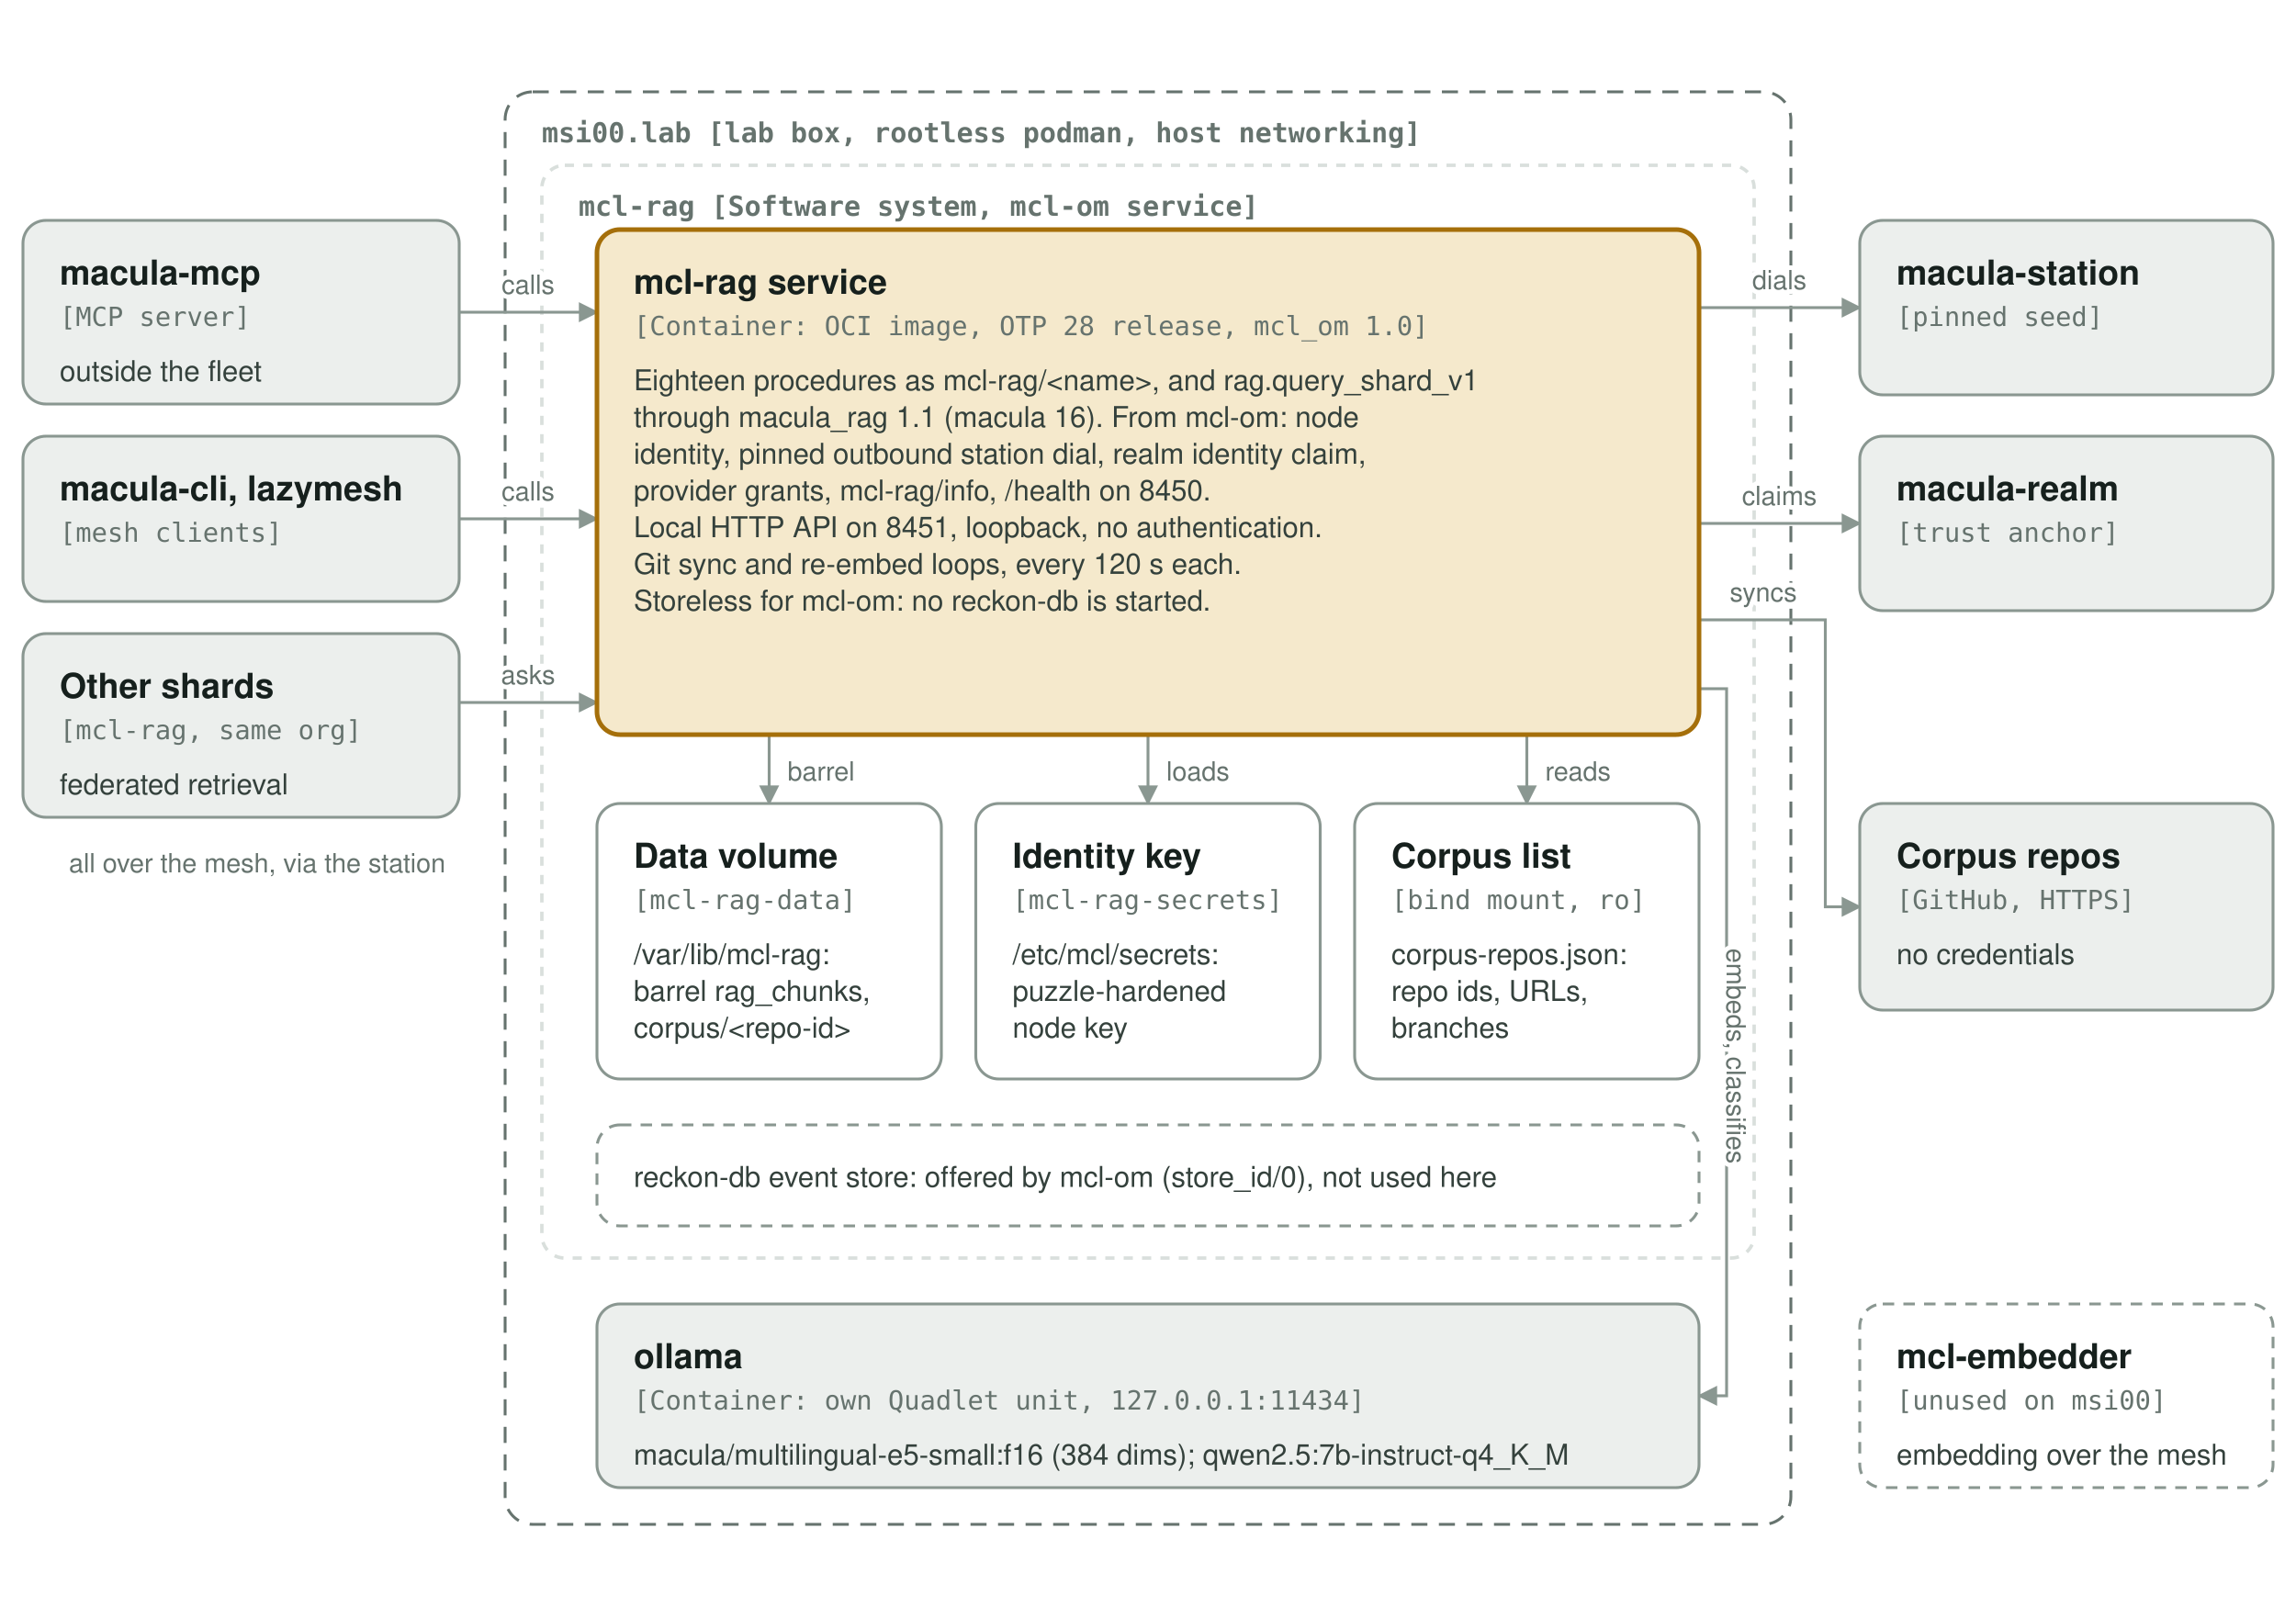
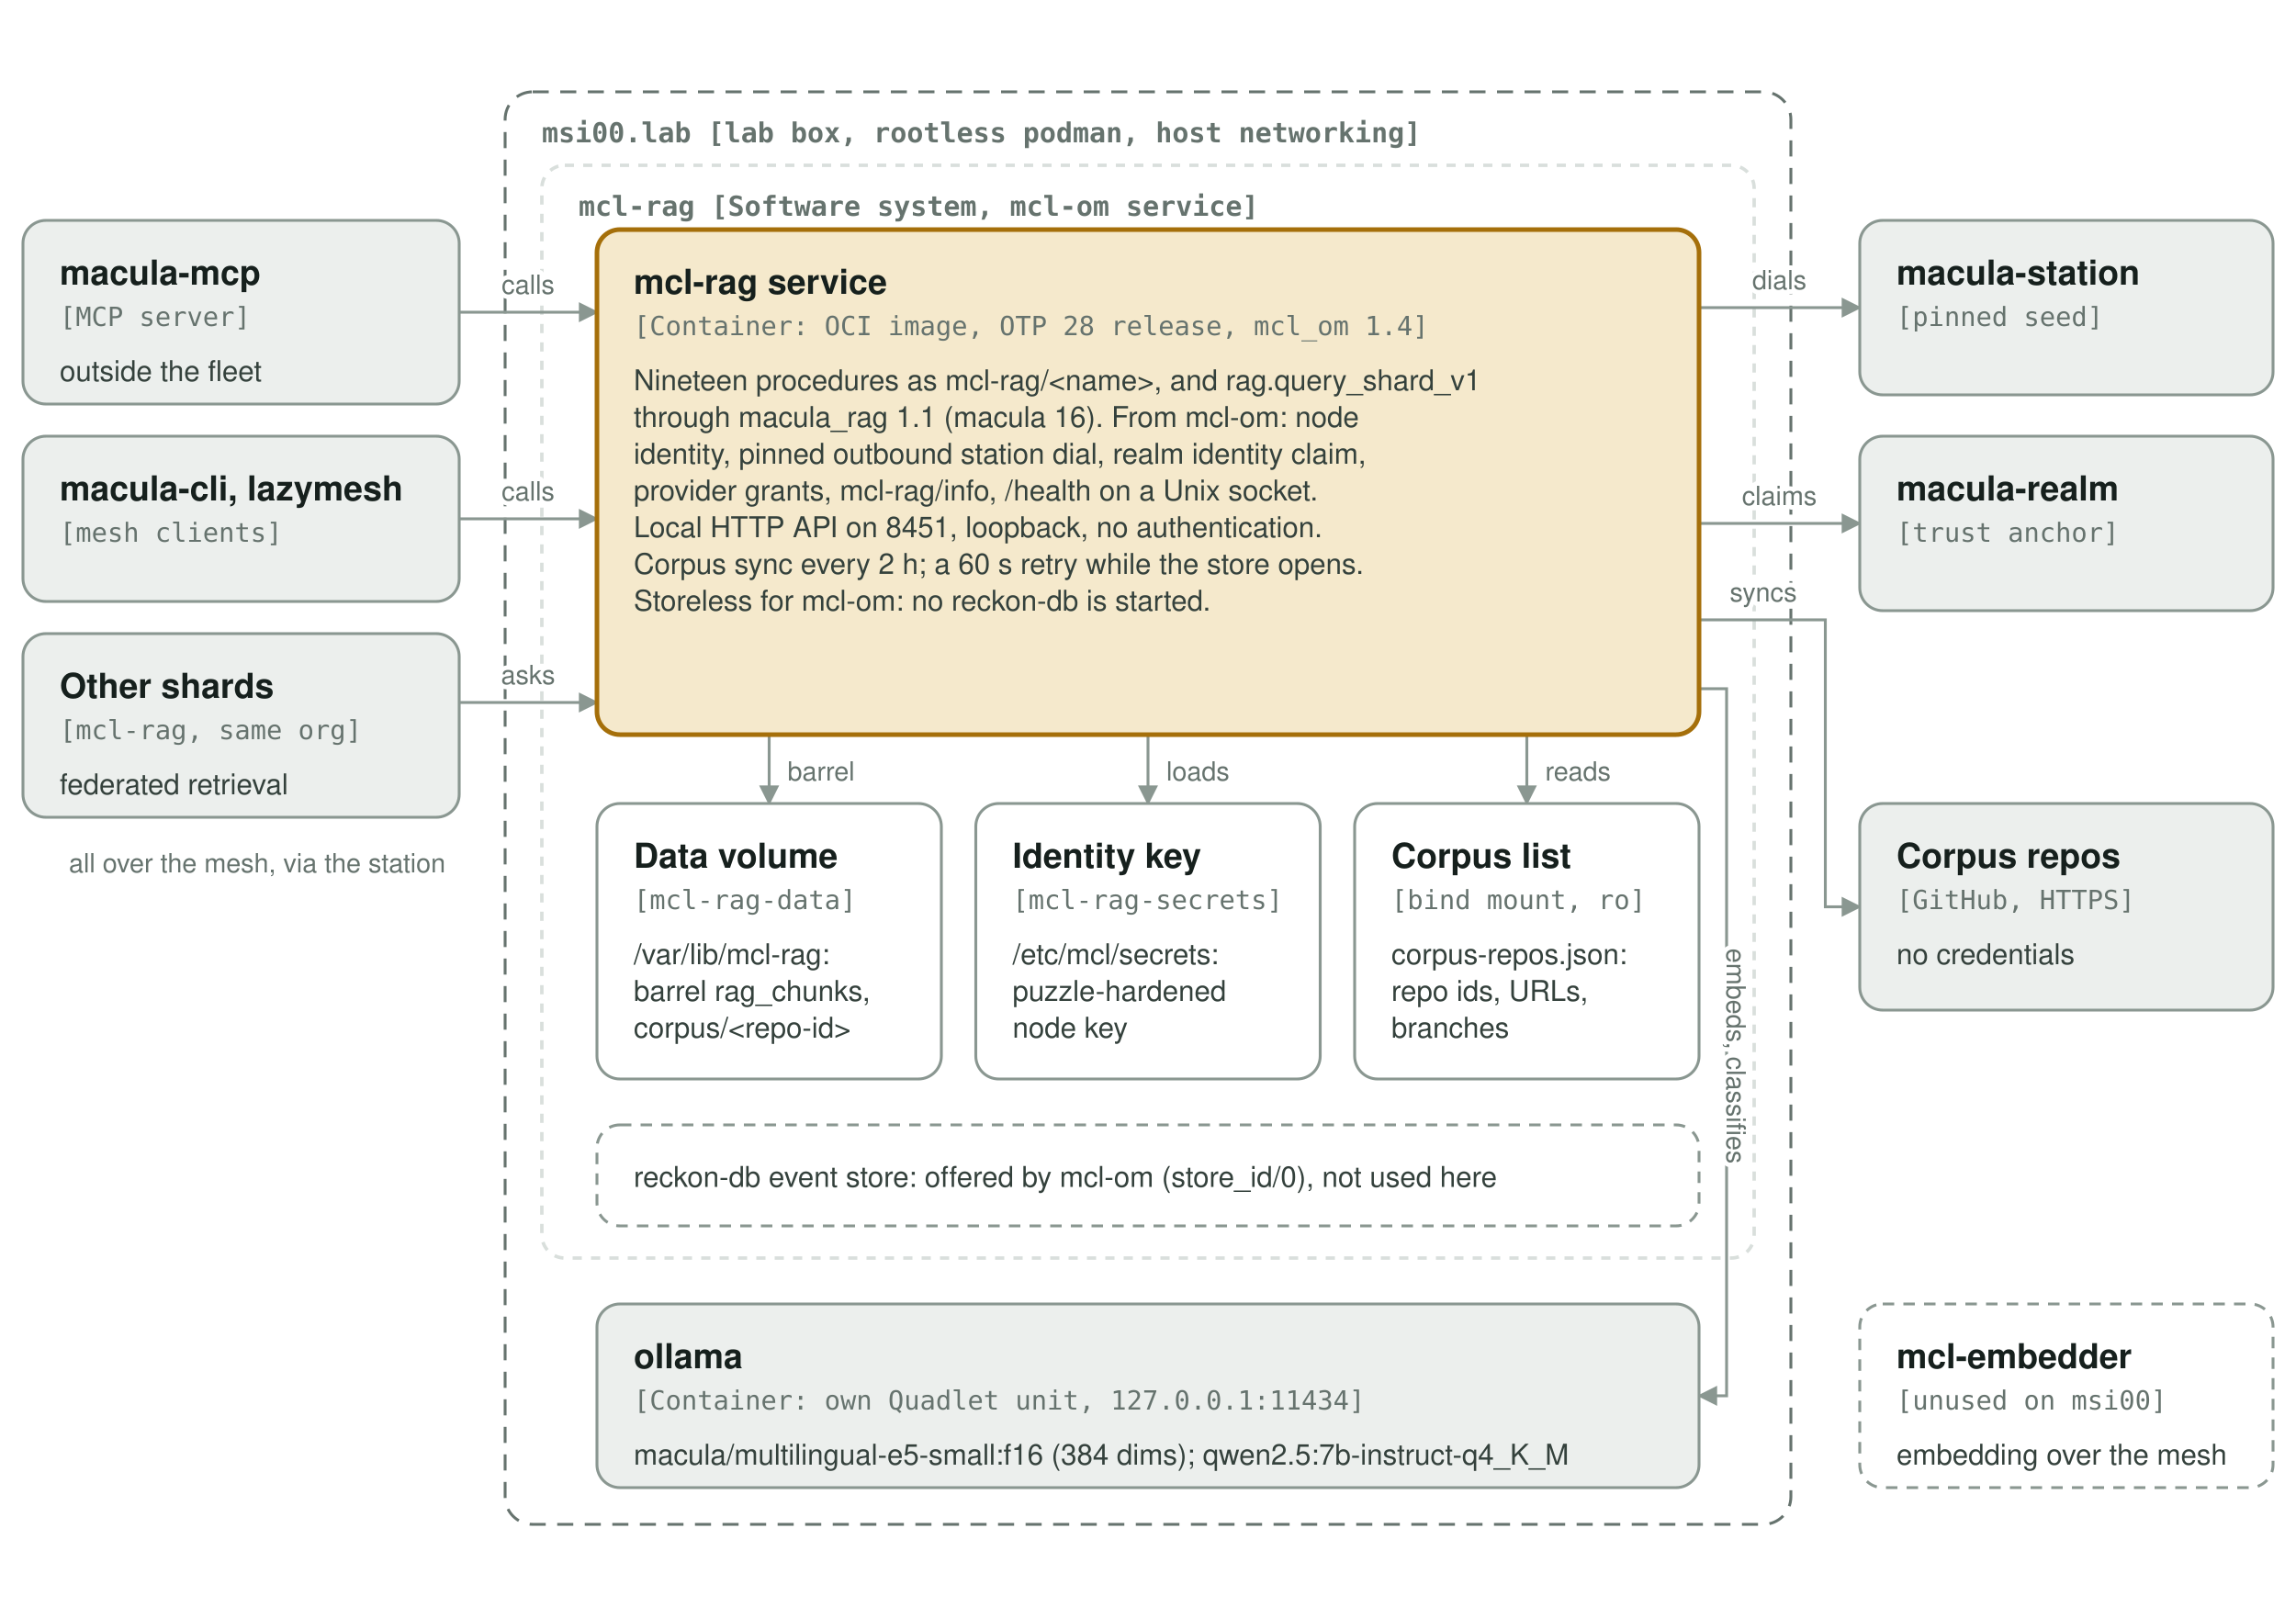
<svg xmlns="http://www.w3.org/2000/svg" viewBox="0 0 1000 700" role="img" aria-label="mcl-rag containers">
  <style>
.t-name { font-family: "Atkinson Hyperlegible", "Segoe UI", system-ui, -apple-system, Helvetica, Arial, sans-serif; font-size: 15px; font-weight: 700; }
.t-desc { font-family: "Atkinson Hyperlegible", "Segoe UI", system-ui, -apple-system, Helvetica, Arial, sans-serif; font-size: 12.5px; }
.t-rel { font-family: "Atkinson Hyperlegible", "Segoe UI", system-ui, -apple-system, Helvetica, Arial, sans-serif; font-size: 11.5px; paint-order: stroke; stroke-width: 4px; stroke-linejoin: round; }
.t-code { font-family: "JetBrains Mono", ui-monospace, Menlo, Consolas, monospace; font-size: 13px; font-weight: 600; }
.t-small { font-size: 12px; }
.t-type { font-family: "JetBrains Mono", ui-monospace, Menlo, Consolas, monospace; font-size: 11.5px; }
.t-bound { font-family: "JetBrains Mono", ui-monospace, Menlo, Consolas, monospace; font-size: 12px; font-weight: 600; }
.edge { fill: none; stroke-width: 1.25; }
.edge-later { fill: none; stroke-width: 1.25; stroke-dasharray: 5 4; }
.bg { fill: #FFFFFF; }
.b-sys { fill: #F5E9CC; stroke: #A56F0A; stroke-width: 2; }
.b-ext { fill: #ECEFED; stroke: #8A9791; stroke-width: 1.25; }
.b-per { fill: #E3EBF2; stroke: #3B5B7A; stroke-width: 1.25; }
.b-cmp { fill: #FFFFFF; stroke: #8A9791; stroke-width: 1.25; }
.b-later { fill: none; stroke: #8A9791; stroke-width: 1.25; stroke-dasharray: 5 4; }
.bound { fill: none; stroke: #66736E; stroke-width: 1.25; stroke-dasharray: 7 5; }
.bound-in { fill: none; stroke: #D9DFDC; stroke-width: 1.5; stroke-dasharray: 4 4; }
.head { fill: #3B5B7A; }
.t-name { fill: #16201D; }
.t-code { fill: #16201D; }
.t-type { fill: #66736E; }
.t-desc { fill: #34413C; }
.t-bound { fill: #66736E; }
.t-rel { fill: #66736E; stroke: #FFFFFF; }
.edge, .edge-later { stroke: #8A9791; }
.arrowhead { fill: #8A9791; }
@media (prefers-color-scheme: dark) {
.bg { fill: #171F1C; }
.b-sys { fill: #3A2E13; stroke: #E3AA3C; stroke-width: 2; }
.b-ext { fill: #1C2421; stroke: #7D8B85; stroke-width: 1.25; }
.b-per { fill: #1D2A36; stroke: #8EB4D8; stroke-width: 1.25; }
.b-cmp { fill: #171F1C; stroke: #7D8B85; stroke-width: 1.25; }
.b-later { fill: none; stroke: #7D8B85; stroke-width: 1.25; stroke-dasharray: 5 4; }
.bound { fill: none; stroke: #93A09A; stroke-width: 1.25; stroke-dasharray: 7 5; }
.bound-in { fill: none; stroke: #2A3431; stroke-width: 1.5; stroke-dasharray: 4 4; }
.head { fill: #8EB4D8; }
.t-name { fill: #E6ECE9; }
.t-code { fill: #E6ECE9; }
.t-type { fill: #93A09A; }
.t-desc { fill: #C3CDC8; }
.t-bound { fill: #93A09A; }
.t-rel { fill: #93A09A; stroke: #171F1C; }
.edge, .edge-later { stroke: #7D8B85; }
.arrowhead { fill: #7D8B85; }
}
</style>
  <defs>
    <marker id="a" viewBox="0 0 10 10" refX="9" refY="5" markerWidth="7" markerHeight="7" orient="auto-start-reverse">
      <path class="arrowhead" d="M0 0L10 5L0 10z" />
    </marker>
  </defs>
  <rect class="bg" x="0" y="0" width="1000" height="700" />
  <rect class="bound" x="220" y="40" width="560" height="624" rx="12" />
  <text class="t-bound" x="236" y="62">msi00.lab [lab box, rootless podman, host networking]</text>
  <rect class="bound-in" x="236" y="72" width="528" height="476" rx="10" />
  <text class="t-bound" x="252" y="94">mcl-rag [Software system, mcl-om service]</text>
  <path class="edge" d="M200 136H260" marker-end="url(#a)" />
  <path class="edge" d="M200 226H260" marker-end="url(#a)" />
  <path class="edge" d="M200 306H260" marker-end="url(#a)" />
  <path class="edge" d="M740 134H810" marker-end="url(#a)" />
  <path class="edge" d="M740 228H810" marker-end="url(#a)" />
  <path class="edge" d="M740 270H795V395H810" marker-end="url(#a)" />
  <path class="edge" d="M740 300H752V608H740" marker-end="url(#a)" />
  <path class="edge" d="M335 320V350" marker-end="url(#a)" />
  <path class="edge" d="M500 320V350" marker-end="url(#a)" />
  <path class="edge" d="M665 320V350" marker-end="url(#a)" />
  <rect class="b-sys" x="260" y="100" width="480" height="220" rx="10" />
  <text class="t-name" x="276" y="128">mcl-rag service</text>
-   <text class="t-type" x="276" y="146">[Container: OCI image, OTP 28 release, mcl_om 1.0]</text>
-   <text class="t-desc" x="276" y="170">Eighteen procedures as mcl-rag/&lt;name&gt;, and rag.query_shard_v1</text>
+   <text class="t-type" x="276" y="146">[Container: OCI image, OTP 28 release, mcl_om 1.4]</text>
+   <text class="t-desc" x="276" y="170">Nineteen procedures as mcl-rag/&lt;name&gt;, and rag.query_shard_v1</text>
  <text class="t-desc" x="276" y="186">through macula_rag 1.1 (macula 16). From mcl-om: node</text>
  <text class="t-desc" x="276" y="202">identity, pinned outbound station dial, realm identity claim,</text>
-   <text class="t-desc" x="276" y="218">provider grants, mcl-rag/info, /health on 8450.</text>
+   <text class="t-desc" x="276" y="218">provider grants, mcl-rag/info, /health on a Unix socket.</text>
  <text class="t-desc" x="276" y="234">Local HTTP API on 8451, loopback, no authentication.</text>
-   <text class="t-desc" x="276" y="250">Git sync and re-embed loops, every 120 s each.</text>
+   <text class="t-desc" x="276" y="250">Corpus sync every 2 h; a 60 s retry while the store opens.</text>
  <text class="t-desc" x="276" y="266">Storeless for mcl-om: no reckon-db is started.</text>
  <rect class="b-cmp" x="260" y="350" width="150" height="120" rx="10" />
  <text class="t-name" x="276" y="378">Data volume</text>
  <text class="t-type" x="276" y="396">[mcl-rag-data]</text>
  <text class="t-desc" x="276" y="420">/var/lib/mcl-rag:</text>
  <text class="t-desc" x="276" y="436">barrel rag_chunks,</text>
  <text class="t-desc" x="276" y="452">corpus/&lt;repo-id&gt;</text>
  <rect class="b-cmp" x="425" y="350" width="150" height="120" rx="10" />
  <text class="t-name" x="441" y="378">Identity key</text>
  <text class="t-type" x="441" y="396">[mcl-rag-secrets]</text>
  <text class="t-desc" x="441" y="420">/etc/mcl/secrets:</text>
  <text class="t-desc" x="441" y="436">puzzle-hardened</text>
  <text class="t-desc" x="441" y="452">node key</text>
  <rect class="b-cmp" x="590" y="350" width="150" height="120" rx="10" />
  <text class="t-name" x="606" y="378">Corpus list</text>
  <text class="t-type" x="606" y="396">[bind mount, ro]</text>
  <text class="t-desc" x="606" y="420">corpus-repos.json:</text>
  <text class="t-desc" x="606" y="436">repo ids, URLs,</text>
  <text class="t-desc" x="606" y="452">branches</text>
  <rect class="b-later" x="260" y="490" width="480" height="44" rx="10" />
  <text class="t-desc" x="276" y="517">reckon-db event store: offered by mcl-om (store_id/0), not used here</text>
  <rect class="b-ext" x="260" y="568" width="480" height="80" rx="10" />
  <text class="t-name" x="276" y="596">ollama</text>
  <text class="t-type" x="276" y="614">[Container: own Quadlet unit, 127.0.0.1:11434]</text>
  <text class="t-desc" x="276" y="638">macula/multilingual-e5-small:f16 (384 dims); qwen2.5:7b-instruct-q4_K_M</text>
  <rect class="b-ext" x="10" y="96" width="190" height="80" rx="10" />
  <text class="t-name" x="26" y="124">macula-mcp</text>
  <text class="t-type" x="26" y="142">[MCP server]</text>
  <text class="t-desc" x="26" y="166">outside the fleet</text>
  <rect class="b-ext" x="10" y="190" width="190" height="72" rx="10" />
  <text class="t-name" x="26" y="218">macula-cli, lazymesh</text>
  <text class="t-type" x="26" y="236">[mesh clients]</text>
  <rect class="b-ext" x="10" y="276" width="190" height="80" rx="10" />
  <text class="t-name" x="26" y="304">Other shards</text>
  <text class="t-type" x="26" y="322">[mcl-rag, same org]</text>
  <text class="t-desc" x="26" y="346">federated retrieval</text>
  <rect class="b-ext" x="810" y="96" width="180" height="76" rx="10" />
  <text class="t-name" x="826" y="124">macula-station</text>
  <text class="t-type" x="826" y="142">[pinned seed]</text>
  <rect class="b-ext" x="810" y="190" width="180" height="76" rx="10" />
  <text class="t-name" x="826" y="218">macula-realm</text>
  <text class="t-type" x="826" y="236">[trust anchor]</text>
  <rect class="b-ext" x="810" y="350" width="180" height="90" rx="10" />
  <text class="t-name" x="826" y="378">Corpus repos</text>
  <text class="t-type" x="826" y="396">[GitHub, HTTPS]</text>
  <text class="t-desc" x="826" y="420">no credentials</text>
  <rect class="b-later" x="810" y="568" width="180" height="80" rx="10" />
  <text class="t-name" x="826" y="596">mcl-embedder</text>
  <text class="t-type" x="826" y="614">[unused on msi00]</text>
  <text class="t-desc" x="826" y="638">embedding over the mesh</text>
  <text class="t-rel" x="230" y="128" text-anchor="middle">calls</text>
  <text class="t-rel" x="230" y="218" text-anchor="middle">calls</text>
  <text class="t-rel" x="230" y="298" text-anchor="middle">asks</text>
  <text class="t-rel" x="30" y="380">all over the mesh, via the station</text>
  <text class="t-rel" x="775" y="126" text-anchor="middle">dials</text>
  <text class="t-rel" x="775" y="220" text-anchor="middle">claims</text>
  <text class="t-rel" x="768" y="262" text-anchor="middle">syncs</text>
  <text class="t-rel" x="752" y="460" text-anchor="middle" transform="rotate(90 752 460)">embeds, classifies</text>
  <text class="t-rel" x="343" y="340">barrel</text>
  <text class="t-rel" x="508" y="340">loads</text>
  <text class="t-rel" x="673" y="340">reads</text>
</svg>
